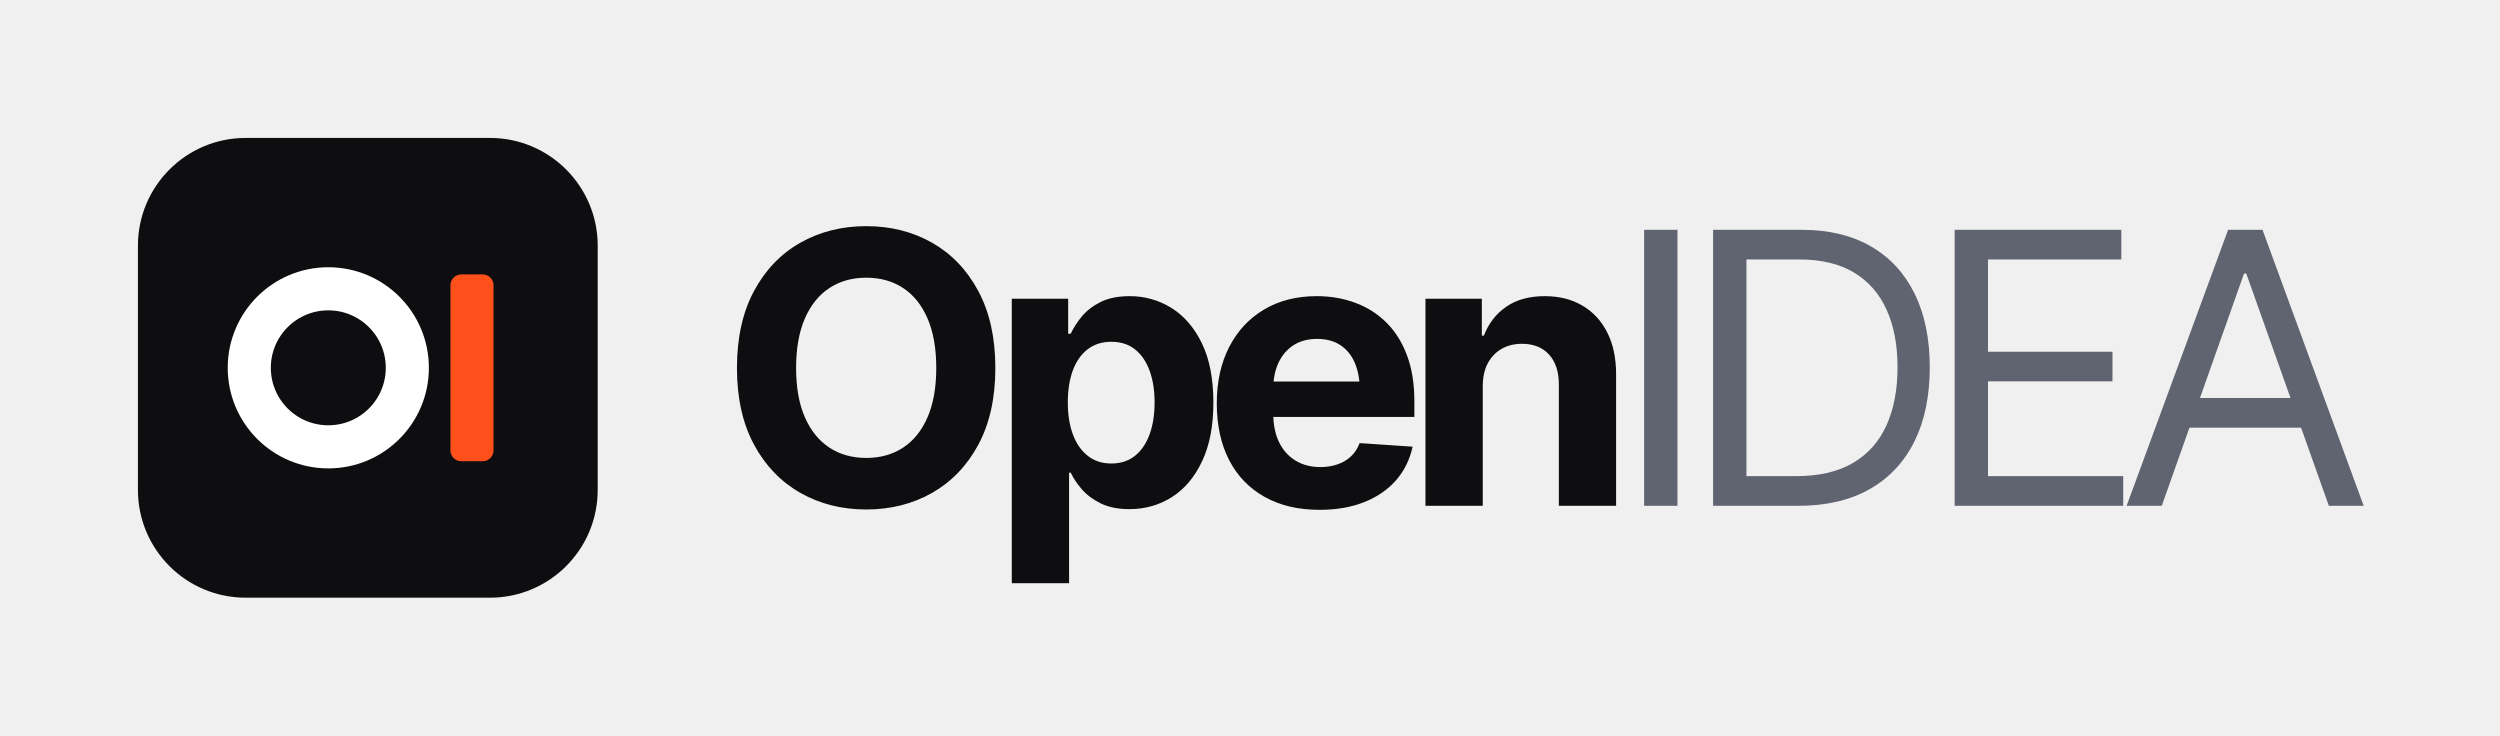
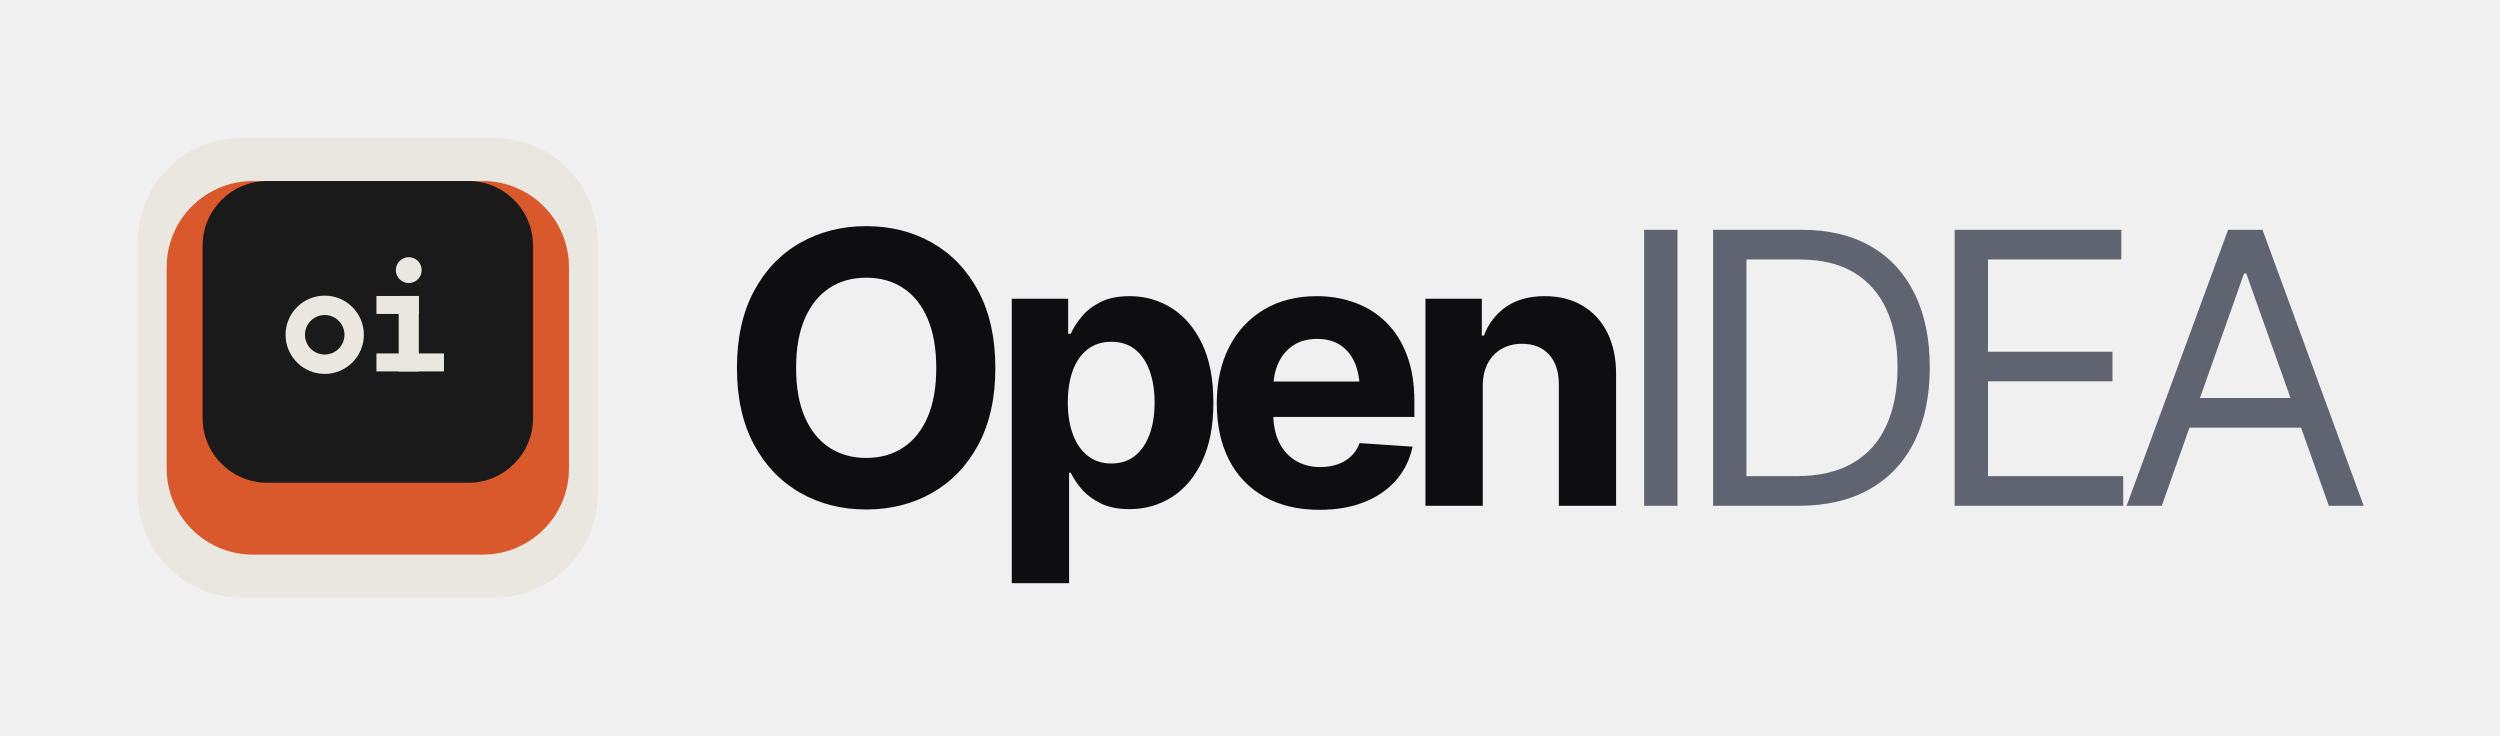
<svg xmlns="http://www.w3.org/2000/svg" width="435" height="128" viewBox="0 0 435 128" role="img" aria-label="OpenIDEA">
-   <g transform="translate(24 24) scale(1.25)">
-     <rect width="64" height="64" rx="15" fill="#0E0E10" />
-     <circle cx="26.5" cy="32" r="11" fill="none" stroke="#FFFFFF" stroke-width="6" />
-     <rect x="43.5" y="19" width="6" height="26" rx="1.5" fill="#FF4F1A" />
+   <g transform="translate(14 14)">
+     <rect x="10" y="10" width="80" height="80" rx="18" fill="#EAE7E0" />
+     <g transform="translate(50 50) scale(1.25) translate(-50 -52)">
+       <rect x="22" y="26" width="56" height="52" rx="12" fill="#D9582C" />
+       <rect x="27" y="26" width="46" height="42" rx="9" fill="#1B1A1A" />
+       <circle cx="44" cy="47.4" r="4.1" fill="none" stroke="#EAE7E0" stroke-width="2.7" />
+       <rect x="54.3" y="42" width="2.8" height="10.5" fill="#EAE7E0" />
+       <rect x="51.2" y="42" width="5.9" height="2.5" fill="#EAE7E0" />
+       <rect x="51.2" y="50" width="9.4" height="2.5" fill="#EAE7E0" />
+       <circle cx="55.7" cy="38.4" r="1.8" fill="#EAE7E0" />
+     </g>
  </g>
  <g transform="translate(0 88.01)">
    <path fill="#0E0E10" d="M150.72 0.64Q144.35 0.64 139.25 -2.26Q134.15 -5.16 131.19 -10.66Q128.23 -16.17 128.23 -23.98Q128.23 -31.83 131.19 -37.36Q134.15 -42.88 139.25 -45.77Q144.35 -48.66 150.72 -48.66Q157.11 -48.66 162.19 -45.77Q167.27 -42.88 170.23 -37.36Q173.19 -31.83 173.19 -23.98Q173.19 -16.15 170.23 -10.64Q167.27 -5.14 162.19 -2.25Q157.11 0.64 150.72 0.64ZM150.72 -8.33Q154.42 -8.33 157.15 -10.13Q159.89 -11.93 161.4 -15.42Q162.91 -18.92 162.91 -23.98Q162.91 -29.07 161.4 -32.58Q159.89 -36.09 157.15 -37.89Q154.42 -39.69 150.72 -39.69Q147.05 -39.69 144.31 -37.89Q141.57 -36.09 140.04 -32.58Q138.52 -29.07 138.52 -23.98Q138.52 -18.92 140.04 -15.42Q141.57 -11.93 144.31 -10.13Q147.05 -8.33 150.72 -8.33ZM176.05 13.47V-36.03H185.86V-29.94H186.31Q186.98 -31.42 188.23 -32.94Q189.48 -34.45 191.52 -35.47Q193.55 -36.48 196.56 -36.48Q200.52 -36.48 203.83 -34.43Q207.13 -32.38 209.13 -28.27Q211.13 -24.15 211.13 -17.96Q211.13 -11.94 209.19 -7.81Q207.26 -3.67 203.95 -1.54Q200.63 0.58 196.51 0.58Q193.62 0.58 191.59 -0.39Q189.57 -1.37 188.28 -2.83Q187 -4.29 186.31 -5.77H186.02V13.47ZM193.36 -7.36Q195.83 -7.36 197.5 -8.71Q199.17 -10.06 200.04 -12.46Q200.9 -14.86 200.9 -17.98Q200.9 -21.11 200.04 -23.48Q199.18 -25.86 197.52 -27.2Q195.85 -28.54 193.36 -28.54Q190.95 -28.54 189.26 -27.24Q187.57 -25.95 186.68 -23.58Q185.8 -21.21 185.8 -17.98Q185.8 -14.79 186.69 -12.41Q187.58 -10.02 189.28 -8.69Q190.97 -7.36 193.36 -7.36ZM229.58 0.7Q224.05 0.7 220.03 -1.56Q216.01 -3.81 213.86 -7.97Q211.72 -12.14 211.72 -17.84Q211.72 -23.4 213.86 -27.6Q216 -31.79 219.91 -34.13Q223.82 -36.48 229.11 -36.48Q232.68 -36.48 235.77 -35.34Q238.87 -34.21 241.19 -31.93Q243.51 -29.65 244.8 -26.22Q246.1 -22.79 246.1 -18.19V-15.46H215.69V-21.62H241.26L236.61 -20.01Q236.61 -22.76 235.77 -24.79Q234.93 -26.81 233.28 -27.92Q231.63 -29.04 229.18 -29.04Q226.74 -29.04 225.03 -27.92Q223.33 -26.79 222.44 -24.85Q221.55 -22.91 221.55 -20.39V-16.04Q221.55 -13.12 222.57 -11.04Q223.6 -8.96 225.45 -7.85Q227.3 -6.74 229.74 -6.74Q231.4 -6.74 232.75 -7.22Q234.11 -7.69 235.09 -8.62Q236.07 -9.56 236.57 -10.91L245.79 -10.29Q245.08 -6.96 242.95 -4.49Q240.81 -2.02 237.42 -0.66Q234.04 0.7 229.58 0.7ZM258 -20.81V0H248.03V-36.03H257.84V-29.62H258.2Q259.42 -32.8 262.09 -34.64Q264.75 -36.48 268.79 -36.48Q272.55 -36.48 275.33 -34.84Q278.12 -33.21 279.66 -30.16Q281.2 -27.12 281.2 -22.92V0H271.24V-21.14Q271.24 -24.43 269.54 -26.31Q267.83 -28.19 264.83 -28.19Q262.83 -28.19 261.28 -27.31Q259.74 -26.43 258.87 -24.79Q258 -23.15 258 -20.81Z" />
    <path fill="#5F6470" d="M291.88 -48.02V0H286.08V-48.02ZM312.9 0H301.36V-5.16H312.51Q318.48 -5.16 322.39 -7.44Q326.31 -9.73 328.24 -13.99Q330.17 -18.24 330.17 -24.11Q330.17 -29.91 328.27 -34.11Q326.37 -38.32 322.59 -40.59Q318.8 -42.86 313.16 -42.86H301.11V-48.02H313.55Q320.54 -48.02 325.52 -45.15Q330.5 -42.28 333.14 -36.92Q335.78 -31.55 335.78 -24.11Q335.78 -16.6 333.11 -11.2Q330.43 -5.8 325.32 -2.9Q320.22 0 312.9 0ZM303.88 -48.02V0H298.08V-48.02ZM340.11 0V-48.02H369.11V-42.86H345.91V-26.81H367.57V-21.66H345.91V-5.16H369.44V0ZM376.15 0H370.03L387.69 -48.02H393.68L411.28 0H405.22L390.85 -40.41H390.46ZM378.41 -18.76H402.96V-13.6H378.41Z" />
  </g>
</svg>
